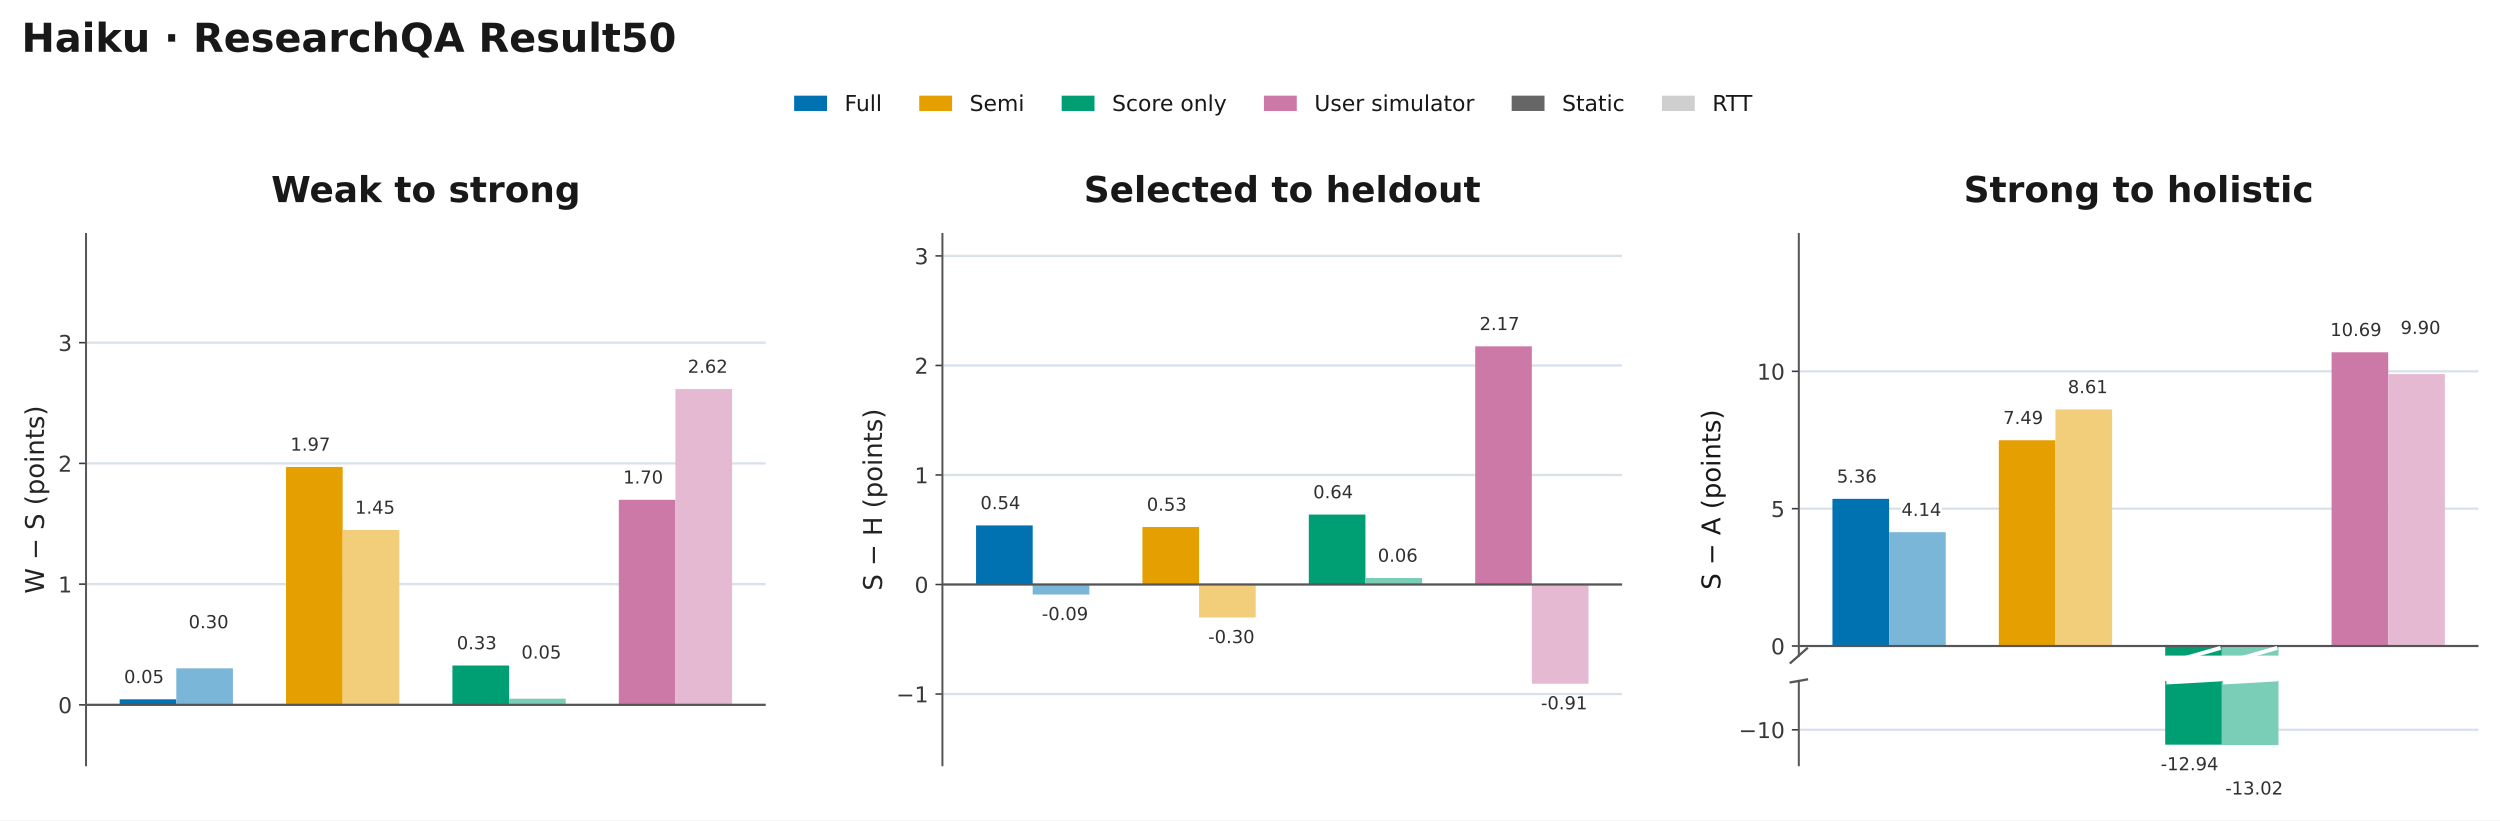
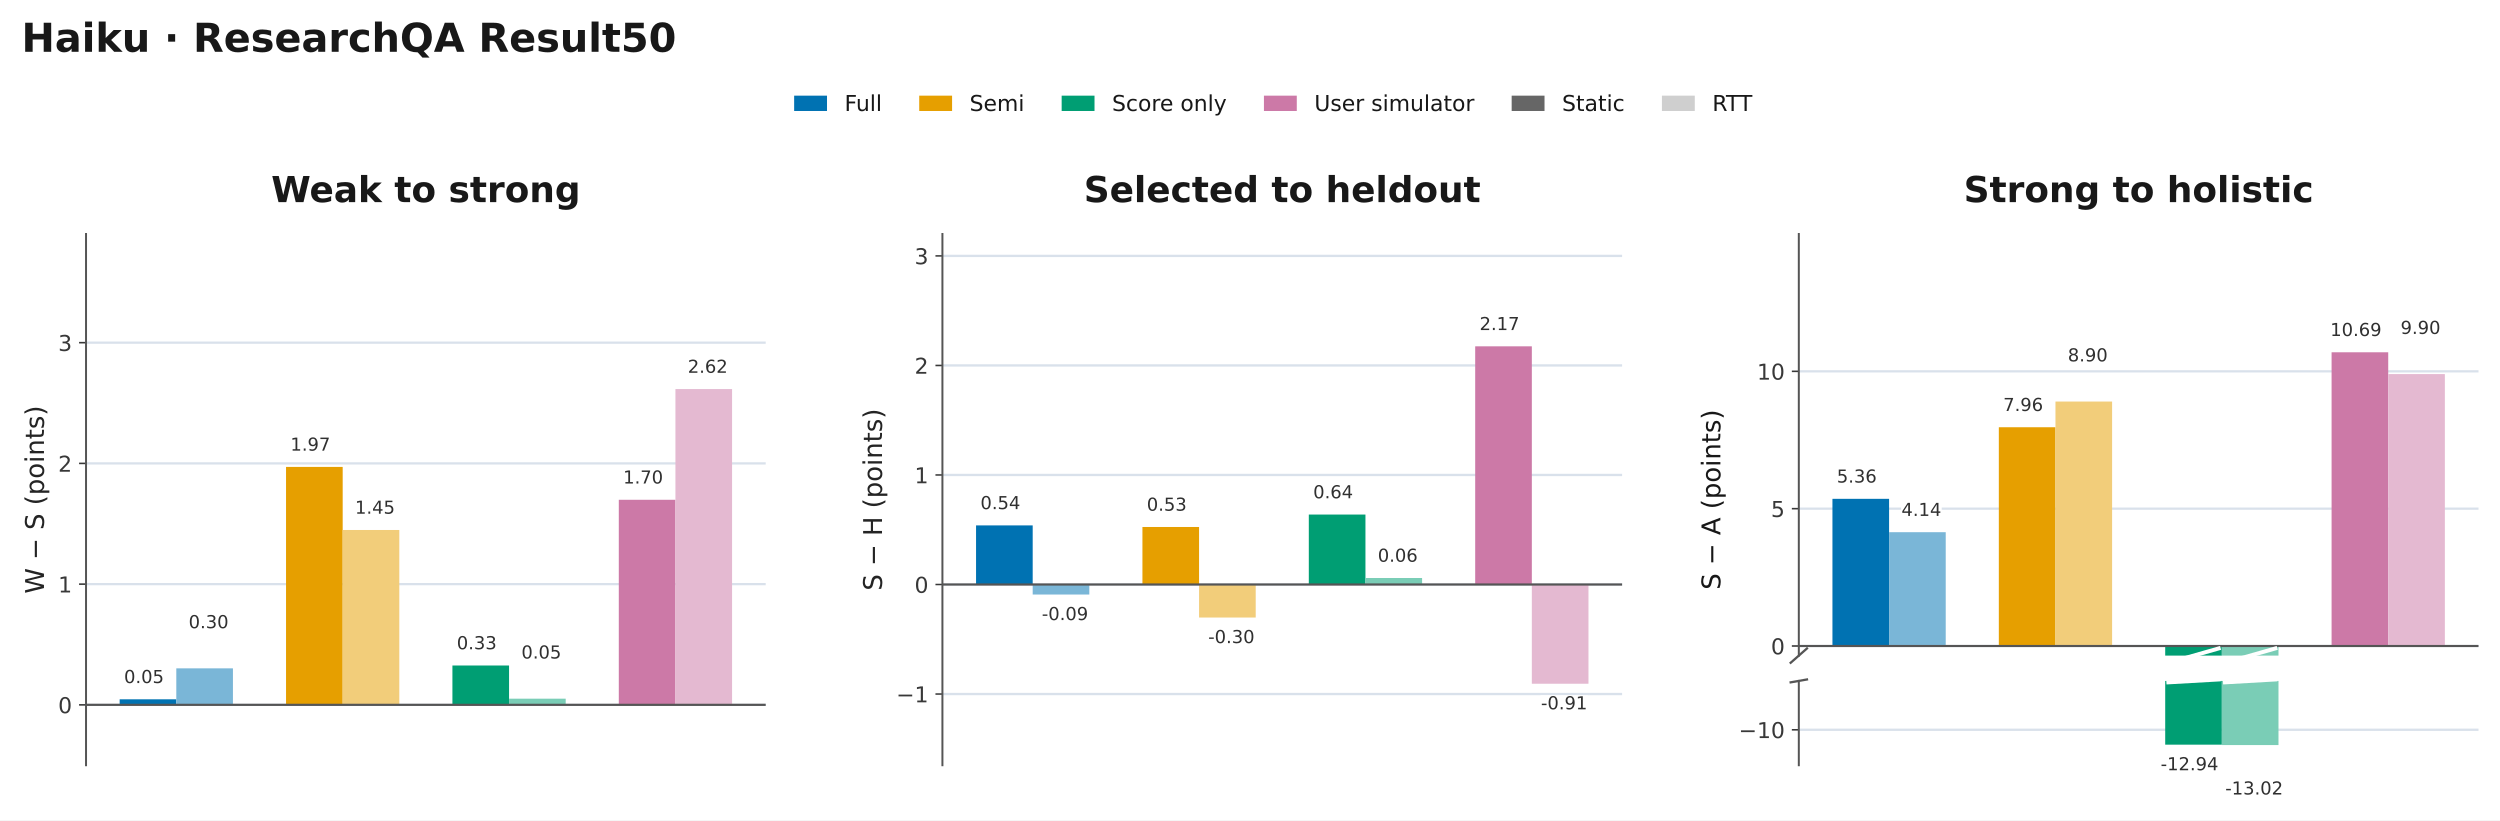
<svg xmlns="http://www.w3.org/2000/svg" xmlns:xlink="http://www.w3.org/1999/xlink" width="1255.392pt" height="411.934pt" viewBox="0 0 1255.392 411.934" version="1.1">
  <defs>
    <style type="text/css">*{stroke-linejoin: round; stroke-linecap: butt}</style>
  </defs>
  <g id="figure_1">
    <g id="patch_1">
      <path d="M 0 411.934  L 1255.392 411.934  L 1255.392 0  L 0 0  z " style="fill: #ffffff" />
    </g>
    <g id="axes_1">
      <g id="patch_2">
        <path d="M 43.2 384.264  L 384.505 384.264  L 384.505 117.504  L 43.2 117.504  z " style="fill: #ffffff" />
      </g>
      <g id="matplotlib.axis_1" />
      <g id="matplotlib.axis_2">
        <g id="ytick_1">
          <g id="line2d_1">
-             <path d="M 43.2 353.95  L 384.505 353.95  " clip-path="url(#p1937ab0c11)" style="fill: none; stroke: #d9e1eb; stroke-width: 1.15; stroke-linecap: square" />
+             <path d="M 43.2 353.95  L 384.505 353.95  " clip-path="url(#pcf19929b18)" style="fill: none; stroke: #d9e1eb; stroke-width: 1.15; stroke-linecap: square" />
          </g>
          <g id="line2d_2">
            <defs>
-               <path id="mba0366764d" d="M 0 0  L -3.5 0  " style="stroke: #383838; stroke-width: 0.8" />
+               <path id="m6837b725ef" d="M 0 0  L -3.5 0  " style="stroke: #383838; stroke-width: 0.8" />
            </defs>
            <g>
-               <use xlink:href="#mba0366764d" x="43.2" y="353.95" style="fill: #383838; stroke: #383838; stroke-width: 0.8" />
+               <use xlink:href="#m6837b725ef" x="43.2" y="353.95" style="fill: #383838; stroke: #383838; stroke-width: 0.8" />
            </g>
          </g>
          <g id="text_1">
            <text style="font-size: 11px; font-family: 'DejaVu Sans'; text-anchor: end; fill: #383838" x="36.2" y="358.129" transform="rotate(-0 36.2 358.1291)">0</text>
          </g>
        </g>
        <g id="ytick_2">
          <g id="line2d_3">
-             <path d="M 43.2 293.323  L 384.505 293.323  " clip-path="url(#p1937ab0c11)" style="fill: none; stroke: #d9e1eb; stroke-width: 1.15; stroke-linecap: square" />
+             <path d="M 43.2 293.323  L 384.505 293.323  " clip-path="url(#pcf19929b18)" style="fill: none; stroke: #d9e1eb; stroke-width: 1.15; stroke-linecap: square" />
          </g>
          <g id="line2d_4">
            <g>
-               <use xlink:href="#mba0366764d" x="43.2" y="293.323" style="fill: #383838; stroke: #383838; stroke-width: 0.8" />
+               <use xlink:href="#m6837b725ef" x="43.2" y="293.323" style="fill: #383838; stroke: #383838; stroke-width: 0.8" />
            </g>
          </g>
          <g id="text_2">
            <text style="font-size: 11px; font-family: 'DejaVu Sans'; text-anchor: end; fill: #383838" x="36.2" y="297.502" transform="rotate(-0 36.2 297.5018)">1</text>
          </g>
        </g>
        <g id="ytick_3">
          <g id="line2d_5">
-             <path d="M 43.2 232.696  L 384.505 232.696  " clip-path="url(#p1937ab0c11)" style="fill: none; stroke: #d9e1eb; stroke-width: 1.15; stroke-linecap: square" />
+             <path d="M 43.2 232.696  L 384.505 232.696  " clip-path="url(#pcf19929b18)" style="fill: none; stroke: #d9e1eb; stroke-width: 1.15; stroke-linecap: square" />
          </g>
          <g id="line2d_6">
            <g>
-               <use xlink:href="#mba0366764d" x="43.2" y="232.696" style="fill: #383838; stroke: #383838; stroke-width: 0.8" />
+               <use xlink:href="#m6837b725ef" x="43.2" y="232.696" style="fill: #383838; stroke: #383838; stroke-width: 0.8" />
            </g>
          </g>
          <g id="text_3">
            <text style="font-size: 11px; font-family: 'DejaVu Sans'; text-anchor: end; fill: #383838" x="36.2" y="236.875" transform="rotate(-0 36.2 236.8745)">2</text>
          </g>
        </g>
        <g id="ytick_4">
          <g id="line2d_7">
-             <path d="M 43.2 172.069  L 384.505 172.069  " clip-path="url(#p1937ab0c11)" style="fill: none; stroke: #d9e1eb; stroke-width: 1.15; stroke-linecap: square" />
+             <path d="M 43.2 172.069  L 384.505 172.069  " clip-path="url(#pcf19929b18)" style="fill: none; stroke: #d9e1eb; stroke-width: 1.15; stroke-linecap: square" />
          </g>
          <g id="line2d_8">
            <g>
-               <use xlink:href="#mba0366764d" x="43.2" y="172.069" style="fill: #383838; stroke: #383838; stroke-width: 0.8" />
+               <use xlink:href="#m6837b725ef" x="43.2" y="172.069" style="fill: #383838; stroke: #383838; stroke-width: 0.8" />
            </g>
          </g>
          <g id="text_4">
            <text style="font-size: 11px; font-family: 'DejaVu Sans'; text-anchor: end; fill: #383838" x="36.2" y="176.247" transform="rotate(-0 36.2 176.2473)">3</text>
          </g>
        </g>
        <g id="text_5">
          <text style="font-size: 13px; font-family: 'DejaVu Sans'; text-anchor: middle; fill: #242424" x="22.078" y="250.884" transform="rotate(-90 22.0782 250.884)">W − S (points)</text>
        </g>
      </g>
      <g id="patch_3">
-         <path d="M 60.087 353.95  L 88.53 353.95  L 88.53 351.16  L 60.087 351.16  z " clip-path="url(#p1937ab0c11)" style="fill: #0072b2" />
+         <path d="M 60.087 353.95  L 88.53 353.95  L 88.53 351.16  L 60.087 351.16  z " clip-path="url(#pcf19929b18)" style="fill: #0072b2" />
      </g>
      <g id="patch_4">
-         <path d="M 88.53 353.95  L 116.972 353.95  L 116.972 335.618  L 88.53 335.618  z " clip-path="url(#p1937ab0c11)" style="fill: #7ab6d7" />
+         <path d="M 88.53 353.95  L 116.972 353.95  L 116.972 335.618  L 88.53 335.618  z " clip-path="url(#pcf19929b18)" style="fill: #7ab6d7" />
      </g>
      <g id="patch_5">
-         <path d="M 143.636 353.95  L 172.078 353.95  L 172.078 234.464  L 143.636 234.464  z " clip-path="url(#p1937ab0c11)" style="fill: #e69f00" />
+         <path d="M 143.636 353.95  L 172.078 353.95  L 172.078 234.464  L 143.636 234.464  z " clip-path="url(#pcf19929b18)" style="fill: #e69f00" />
      </g>
      <g id="patch_6">
-         <path d="M 172.078 353.95  L 200.52 353.95  L 200.52 266.137  L 172.078 266.137  z " clip-path="url(#p1937ab0c11)" style="fill: #f2cd7a" />
+         <path d="M 172.078 353.95  L 200.52 353.95  L 200.52 266.137  L 172.078 266.137  z " clip-path="url(#pcf19929b18)" style="fill: #f2cd7a" />
      </g>
      <g id="patch_7">
-         <path d="M 227.184 353.95  L 255.627 353.95  L 255.627 334.186  L 227.184 334.186  z " clip-path="url(#p1937ab0c11)" style="fill: #009e73" />
+         <path d="M 227.184 353.95  L 255.627 353.95  L 255.627 334.186  L 227.184 334.186  z " clip-path="url(#pcf19929b18)" style="fill: #009e73" />
      </g>
      <g id="patch_8">
-         <path d="M 255.627 353.95  L 284.069 353.95  L 284.069 350.847  L 255.627 350.847  z " clip-path="url(#p1937ab0c11)" style="fill: #7acdb6" />
+         <path d="M 255.627 353.95  L 284.069 353.95  L 284.069 350.847  L 255.627 350.847  z " clip-path="url(#pcf19929b18)" style="fill: #7acdb6" />
      </g>
      <g id="patch_9">
-         <path d="M 310.733 353.95  L 339.175 353.95  L 339.175 250.968  L 310.733 250.968  z " clip-path="url(#p1937ab0c11)" style="fill: #cc79a7" />
+         <path d="M 310.733 353.95  L 339.175 353.95  L 339.175 250.968  L 310.733 250.968  z " clip-path="url(#pcf19929b18)" style="fill: #cc79a7" />
      </g>
      <g id="patch_10">
-         <path d="M 339.175 353.95  L 367.617 353.95  L 367.617 195.369  L 339.175 195.369  z " clip-path="url(#p1937ab0c11)" style="fill: #e4b9d1" />
+         <path d="M 339.175 353.95  L 367.617 353.95  L 367.617 195.369  L 339.175 195.369  z " clip-path="url(#pcf19929b18)" style="fill: #e4b9d1" />
      </g>
      <g id="patch_11">
        <path d="M 43.2 384.264  L 43.2 117.504  " style="fill: none; stroke: #555555; stroke-linejoin: miter; stroke-linecap: square" />
      </g>
      <g id="line2d_9">
-         <path d="M 43.2 353.95  L 384.505 353.95  " clip-path="url(#p1937ab0c11)" style="fill: none; stroke: #555555; stroke-width: 1.1; stroke-linecap: square" />
+         <path d="M 43.2 353.95  L 384.505 353.95  " clip-path="url(#pcf19929b18)" style="fill: none; stroke: #555555; stroke-width: 1.1; stroke-linecap: square" />
      </g>
      <g id="text_6">
        <text style="font-weight: 700; font-size: 18px; font-family: 'DejaVu Sans'; text-anchor: middle; fill: #181818" x="213.852" y="101.504" transform="rotate(-0 213.8523 101.504)">Weak to strong</text>
      </g>
      <g id="text_7">
        <g id="patch_12">
          <path d="M 62.109 345.34  L 82.508 345.34  L 82.508 335.98  L 62.109 335.98  z " style="fill: #ffffff" />
        </g>
        <text style="font-size: 9px; font-family: 'DejaVu Sans'; text-anchor: middle; fill: #303030" x="72.308" y="342.997" transform="rotate(-0 72.30849 342.9975)">0.05</text>
      </g>
      <g id="text_8">
        <g id="patch_13">
          <path d="M 94.551 317.798  L 114.95 317.798  L 114.95 308.438  L 94.551 308.438  z " style="fill: #ffffff" />
        </g>
        <text style="font-size: 9px; font-family: 'DejaVu Sans'; text-anchor: middle; fill: #303030" x="104.751" y="315.456" transform="rotate(-0 104.7505 315.4557)">0.30</text>
      </g>
      <g id="text_9">
        <g id="patch_14">
          <path d="M 145.657 228.644  L 166.057 228.644  L 166.057 219.284  L 145.657 219.284  z " style="fill: #ffffff" />
        </g>
        <text style="font-size: 9px; font-family: 'DejaVu Sans'; text-anchor: middle; fill: #303030" x="155.857" y="226.302" transform="rotate(-0 155.857 226.302)">1.97</text>
      </g>
      <g id="text_10">
        <g id="patch_15">
          <path d="M 178.1 260.317  L 198.499 260.317  L 198.499 250.957  L 178.1 250.957  z " style="fill: #ffffff" />
        </g>
        <text style="font-size: 9px; font-family: 'DejaVu Sans'; text-anchor: middle; fill: #303030" x="188.299" y="257.975" transform="rotate(-0 188.299 257.9749)">1.45</text>
      </g>
      <g id="text_11">
        <g id="patch_16">
          <path d="M 229.206 328.366  L 249.605 328.366  L 249.605 319.006  L 229.206 319.006  z " style="fill: #ffffff" />
        </g>
        <text style="font-size: 9px; font-family: 'DejaVu Sans'; text-anchor: middle; fill: #303030" x="239.406" y="326.024" transform="rotate(-0 239.4055 326.0242)">0.33</text>
      </g>
      <g id="text_12">
        <g id="patch_17">
          <path d="M 261.648 333.027  L 282.047 333.027  L 282.047 323.667  L 261.648 323.667  z " style="fill: #ffffff" />
        </g>
        <text style="font-size: 9px; font-family: 'DejaVu Sans'; text-anchor: middle; fill: #303030" x="271.848" y="330.685" transform="rotate(-0 271.8476 330.6847)">0.05</text>
      </g>
      <g id="text_13">
        <g id="patch_18">
          <path d="M 312.754 245.148  L 333.154 245.148  L 333.154 235.788  L 312.754 235.788  z " style="fill: #ffffff" />
        </g>
        <text style="font-size: 9px; font-family: 'DejaVu Sans'; text-anchor: middle; fill: #303030" x="322.954" y="242.806" transform="rotate(-0 322.954 242.8061)">1.70</text>
      </g>
      <g id="text_14">
        <g id="patch_19">
          <path d="M 345.197 189.549  L 365.596 189.549  L 365.596 180.189  L 345.197 180.189  z " style="fill: #ffffff" />
        </g>
        <text style="font-size: 9px; font-family: 'DejaVu Sans'; text-anchor: middle; fill: #303030" x="355.396" y="187.207" transform="rotate(-0 355.3961 187.207)">2.62</text>
      </g>
    </g>
    <g id="axes_2">
      <g id="patch_20">
        <path d="M 473.244 384.264  L 814.548 384.264  L 814.548 117.504  L 473.244 117.504  z " style="fill: #ffffff" />
      </g>
      <g id="matplotlib.axis_3" />
      <g id="matplotlib.axis_4">
        <g id="ytick_5">
          <g id="line2d_10">
-             <path d="M 473.244 348.513  L 814.548 348.513  " clip-path="url(#pa8bc0e4c99)" style="fill: none; stroke: #d9e1eb; stroke-width: 1.15; stroke-linecap: square" />
+             <path d="M 473.244 348.513  L 814.548 348.513  " clip-path="url(#p1a0d4c975f)" style="fill: none; stroke: #d9e1eb; stroke-width: 1.15; stroke-linecap: square" />
          </g>
          <g id="line2d_11">
            <g>
-               <use xlink:href="#mba0366764d" x="473.244" y="348.513" style="fill: #383838; stroke: #383838; stroke-width: 0.8" />
+               <use xlink:href="#m6837b725ef" x="473.244" y="348.513" style="fill: #383838; stroke: #383838; stroke-width: 0.8" />
            </g>
          </g>
          <g id="text_15">
            <text style="font-size: 11px; font-family: 'DejaVu Sans'; text-anchor: end; fill: #383838" x="466.244" y="352.691" transform="rotate(-0 466.2437 352.6914)">−1</text>
          </g>
        </g>
        <g id="ytick_6">
          <g id="line2d_12">
-             <path d="M 473.244 293.511  L 814.548 293.511  " clip-path="url(#pa8bc0e4c99)" style="fill: none; stroke: #d9e1eb; stroke-width: 1.15; stroke-linecap: square" />
+             <path d="M 473.244 293.511  L 814.548 293.511  " clip-path="url(#p1a0d4c975f)" style="fill: none; stroke: #d9e1eb; stroke-width: 1.15; stroke-linecap: square" />
          </g>
          <g id="line2d_13">
            <g>
-               <use xlink:href="#mba0366764d" x="473.244" y="293.511" style="fill: #383838; stroke: #383838; stroke-width: 0.8" />
+               <use xlink:href="#m6837b725ef" x="473.244" y="293.511" style="fill: #383838; stroke: #383838; stroke-width: 0.8" />
            </g>
          </g>
          <g id="text_16">
            <text style="font-size: 11px; font-family: 'DejaVu Sans'; text-anchor: end; fill: #383838" x="466.244" y="297.689" transform="rotate(-0 466.2437 297.6893)">0</text>
          </g>
        </g>
        <g id="ytick_7">
          <g id="line2d_14">
-             <path d="M 473.244 238.509  L 814.548 238.509  " clip-path="url(#pa8bc0e4c99)" style="fill: none; stroke: #d9e1eb; stroke-width: 1.15; stroke-linecap: square" />
+             <path d="M 473.244 238.509  L 814.548 238.509  " clip-path="url(#p1a0d4c975f)" style="fill: none; stroke: #d9e1eb; stroke-width: 1.15; stroke-linecap: square" />
          </g>
          <g id="line2d_15">
            <g>
-               <use xlink:href="#mba0366764d" x="473.244" y="238.509" style="fill: #383838; stroke: #383838; stroke-width: 0.8" />
+               <use xlink:href="#m6837b725ef" x="473.244" y="238.509" style="fill: #383838; stroke: #383838; stroke-width: 0.8" />
            </g>
          </g>
          <g id="text_17">
            <text style="font-size: 11px; font-family: 'DejaVu Sans'; text-anchor: end; fill: #383838" x="466.244" y="242.687" transform="rotate(-0 466.2437 242.6872)">1</text>
          </g>
        </g>
        <g id="ytick_8">
          <g id="line2d_16">
-             <path d="M 473.244 183.506  L 814.548 183.506  " clip-path="url(#pa8bc0e4c99)" style="fill: none; stroke: #d9e1eb; stroke-width: 1.15; stroke-linecap: square" />
+             <path d="M 473.244 183.506  L 814.548 183.506  " clip-path="url(#p1a0d4c975f)" style="fill: none; stroke: #d9e1eb; stroke-width: 1.15; stroke-linecap: square" />
          </g>
          <g id="line2d_17">
            <g>
-               <use xlink:href="#mba0366764d" x="473.244" y="183.506" style="fill: #383838; stroke: #383838; stroke-width: 0.8" />
+               <use xlink:href="#m6837b725ef" x="473.244" y="183.506" style="fill: #383838; stroke: #383838; stroke-width: 0.8" />
            </g>
          </g>
          <g id="text_18">
            <text style="font-size: 11px; font-family: 'DejaVu Sans'; text-anchor: end; fill: #383838" x="466.244" y="187.685" transform="rotate(-0 466.2437 187.6852)">2</text>
          </g>
        </g>
        <g id="ytick_9">
          <g id="line2d_18">
-             <path d="M 473.244 128.504  L 814.548 128.504  " clip-path="url(#pa8bc0e4c99)" style="fill: none; stroke: #d9e1eb; stroke-width: 1.15; stroke-linecap: square" />
+             <path d="M 473.244 128.504  L 814.548 128.504  " clip-path="url(#p1a0d4c975f)" style="fill: none; stroke: #d9e1eb; stroke-width: 1.15; stroke-linecap: square" />
          </g>
          <g id="line2d_19">
            <g>
-               <use xlink:href="#mba0366764d" x="473.244" y="128.504" style="fill: #383838; stroke: #383838; stroke-width: 0.8" />
+               <use xlink:href="#m6837b725ef" x="473.244" y="128.504" style="fill: #383838; stroke: #383838; stroke-width: 0.8" />
            </g>
          </g>
          <g id="text_19">
            <text style="font-size: 11px; font-family: 'DejaVu Sans'; text-anchor: end; fill: #383838" x="466.244" y="132.683" transform="rotate(-0 466.2437 132.6831)">3</text>
          </g>
        </g>
        <g id="text_20">
          <text style="font-size: 13px; font-family: 'DejaVu Sans'; text-anchor: middle; fill: #242424" x="442.904" y="250.884" transform="rotate(-90 442.9043 250.884)">S − H (points)</text>
        </g>
      </g>
      <g id="patch_21">
-         <path d="M 490.131 293.511  L 518.573 293.511  L 518.573 263.834  L 490.131 263.834  z " clip-path="url(#pa8bc0e4c99)" style="fill: #0072b2" />
+         <path d="M 490.131 293.511  L 518.573 293.511  L 518.573 263.834  L 490.131 263.834  z " clip-path="url(#p1a0d4c975f)" style="fill: #0072b2" />
      </g>
      <g id="patch_22">
-         <path d="M 518.573 293.511  L 547.015 293.511  L 547.015 298.549  L 518.573 298.549  z " clip-path="url(#pa8bc0e4c99)" style="fill: #7ab6d7" />
+         <path d="M 518.573 293.511  L 547.015 293.511  L 547.015 298.549  L 518.573 298.549  z " clip-path="url(#p1a0d4c975f)" style="fill: #7ab6d7" />
      </g>
      <g id="patch_23">
-         <path d="M 573.68 293.511  L 602.122 293.511  L 602.122 264.631  L 573.68 264.631  z " clip-path="url(#pa8bc0e4c99)" style="fill: #e69f00" />
+         <path d="M 573.68 293.511  L 602.122 293.511  L 602.122 264.631  L 573.68 264.631  z " clip-path="url(#p1a0d4c975f)" style="fill: #e69f00" />
      </g>
      <g id="patch_24">
-         <path d="M 602.122 293.511  L 630.564 293.511  L 630.564 310.099  L 602.122 310.099  z " clip-path="url(#pa8bc0e4c99)" style="fill: #f2cd7a" />
+         <path d="M 602.122 293.511  L 630.564 293.511  L 630.564 310.099  L 602.122 310.099  z " clip-path="url(#p1a0d4c975f)" style="fill: #f2cd7a" />
      </g>
      <g id="patch_25">
-         <path d="M 657.228 293.511  L 685.67 293.511  L 685.67 258.385  L 657.228 258.385  z " clip-path="url(#pa8bc0e4c99)" style="fill: #009e73" />
+         <path d="M 657.228 293.511  L 685.67 293.511  L 685.67 258.385  L 657.228 258.385  z " clip-path="url(#p1a0d4c975f)" style="fill: #009e73" />
      </g>
      <g id="patch_26">
-         <path d="M 685.67 293.511  L 714.112 293.511  L 714.112 290.248  L 685.67 290.248  z " clip-path="url(#pa8bc0e4c99)" style="fill: #7acdb6" />
+         <path d="M 685.67 293.511  L 714.112 293.511  L 714.112 290.248  L 685.67 290.248  z " clip-path="url(#p1a0d4c975f)" style="fill: #7acdb6" />
      </g>
      <g id="patch_27">
-         <path d="M 740.777 293.511  L 769.219 293.511  L 769.219 173.91  L 740.777 173.91  z " clip-path="url(#pa8bc0e4c99)" style="fill: #cc79a7" />
+         <path d="M 740.777 293.511  L 769.219 293.511  L 769.219 173.91  L 740.777 173.91  z " clip-path="url(#p1a0d4c975f)" style="fill: #cc79a7" />
      </g>
      <g id="patch_28">
-         <path d="M 769.219 293.511  L 797.661 293.511  L 797.661 343.343  L 769.219 343.343  z " clip-path="url(#pa8bc0e4c99)" style="fill: #e4b9d1" />
+         <path d="M 769.219 293.511  L 797.661 293.511  L 797.661 343.343  L 769.219 343.343  z " clip-path="url(#p1a0d4c975f)" style="fill: #e4b9d1" />
      </g>
      <g id="patch_29">
        <path d="M 473.244 384.264  L 473.244 117.504  " style="fill: none; stroke: #555555; stroke-linejoin: miter; stroke-linecap: square" />
      </g>
      <g id="line2d_20">
-         <path d="M 473.244 293.511  L 814.548 293.511  " clip-path="url(#pa8bc0e4c99)" style="fill: none; stroke: #555555; stroke-width: 1.1; stroke-linecap: square" />
+         <path d="M 473.244 293.511  L 814.548 293.511  " clip-path="url(#p1a0d4c975f)" style="fill: none; stroke: #555555; stroke-width: 1.1; stroke-linecap: square" />
      </g>
      <g id="text_21">
        <text style="font-weight: 700; font-size: 18px; font-family: 'DejaVu Sans'; text-anchor: middle; fill: #181818" x="643.896" y="101.504" transform="rotate(-0 643.896 101.504)">Selected to heldout</text>
      </g>
      <g id="text_22">
        <g id="patch_30">
          <path d="M 492.153 258.014  L 512.552 258.014  L 512.552 248.654  L 492.153 248.654  z " style="fill: #ffffff" />
        </g>
        <text style="font-size: 9px; font-family: 'DejaVu Sans'; text-anchor: middle; fill: #303030" x="502.352" y="255.672" transform="rotate(-0 502.3522 255.6721)">0.54</text>
      </g>
      <g id="text_23">
        <g id="patch_31">
          <path d="M 522.971 313.729  L 546.617 313.729  L 546.617 304.369  L 522.971 304.369  z " style="fill: #ffffff" />
        </g>
        <text style="font-size: 9px; font-family: 'DejaVu Sans'; text-anchor: middle; fill: #303030" x="534.794" y="311.387" transform="rotate(-0 534.7943 311.3867)">-0.09</text>
      </g>
      <g id="text_24">
        <g id="patch_32">
          <path d="M 575.701 258.811  L 596.1 258.811  L 596.1 249.451  L 575.701 249.451  z " style="fill: #ffffff" />
        </g>
        <text style="font-size: 9px; font-family: 'DejaVu Sans'; text-anchor: middle; fill: #303030" x="585.901" y="256.469" transform="rotate(-0 585.9007 256.4688)">0.53</text>
      </g>
      <g id="text_25">
        <g id="patch_33">
          <path d="M 606.52 325.279  L 630.166 325.279  L 630.166 315.919  L 606.52 315.919  z " style="fill: #ffffff" />
        </g>
        <text style="font-size: 9px; font-family: 'DejaVu Sans'; text-anchor: middle; fill: #303030" x="618.343" y="322.936" transform="rotate(-0 618.3428 322.9364)">-0.30</text>
      </g>
      <g id="text_26">
        <g id="patch_34">
          <path d="M 659.25 252.565  L 679.649 252.565  L 679.649 243.205  L 659.25 243.205  z " style="fill: #ffffff" />
        </g>
        <text style="font-size: 9px; font-family: 'DejaVu Sans'; text-anchor: middle; fill: #303030" x="669.449" y="250.223" transform="rotate(-0 669.4492 250.2228)">0.64</text>
      </g>
      <g id="text_27">
        <g id="patch_35">
          <path d="M 691.692 284.428  L 712.091 284.428  L 712.091 275.068  L 691.692 275.068  z " style="fill: #ffffff" />
        </g>
        <text style="font-size: 9px; font-family: 'DejaVu Sans'; text-anchor: middle; fill: #303030" x="701.891" y="282.085" transform="rotate(-0 701.8913 282.0855)">0.06</text>
      </g>
      <g id="text_28">
        <g id="patch_36">
          <path d="M 742.798 168.09  L 763.197 168.09  L 763.197 158.73  L 742.798 158.73  z " style="fill: #ffffff" />
        </g>
        <text style="font-size: 9px; font-family: 'DejaVu Sans'; text-anchor: middle; fill: #303030" x="752.998" y="165.748" transform="rotate(-0 752.9977 165.7481)">2.17</text>
      </g>
      <g id="text_29">
        <g id="patch_37">
          <path d="M 773.617 358.523  L 797.263 358.523  L 797.263 349.163  L 773.617 349.163  z " style="fill: #ffffff" />
        </g>
        <text style="font-size: 9px; font-family: 'DejaVu Sans'; text-anchor: middle; fill: #303030" x="785.44" y="356.181" transform="rotate(-0 785.4398 356.1814)">-0.91</text>
      </g>
    </g>
    <g id="axes_3">
      <g id="patch_38">
        <path d="M 903.287 329.218  L 1244.592 329.218  L 1244.592 117.504  L 903.287 117.504  z " style="fill: #ffffff" />
      </g>
      <g id="matplotlib.axis_5" />
      <g id="matplotlib.axis_6">
        <g id="ytick_10">
          <g id="line2d_21">
-             <path d="M 903.287 324.391  L 1244.592 324.391  " clip-path="url(#pa0658b819a)" style="fill: none; stroke: #d9e1eb; stroke-width: 1.15; stroke-linecap: square" />
+             <path d="M 903.287 324.391  L 1244.592 324.391  " clip-path="url(#peb22010817)" style="fill: none; stroke: #d9e1eb; stroke-width: 1.15; stroke-linecap: square" />
          </g>
          <g id="line2d_22">
            <g>
-               <use xlink:href="#mba0366764d" x="903.287" y="324.391" style="fill: #383838; stroke: #383838; stroke-width: 0.8" />
+               <use xlink:href="#m6837b725ef" x="903.287" y="324.391" style="fill: #383838; stroke: #383838; stroke-width: 0.8" />
            </g>
          </g>
          <g id="text_30">
            <text style="font-size: 11px; font-family: 'DejaVu Sans'; text-anchor: end; fill: #383838" x="896.287" y="328.57" transform="rotate(-0 896.2875 328.5696)">0</text>
          </g>
        </g>
        <g id="ytick_11">
          <g id="line2d_23">
-             <path d="M 903.287 255.429  L 1244.592 255.429  " clip-path="url(#pa0658b819a)" style="fill: none; stroke: #d9e1eb; stroke-width: 1.15; stroke-linecap: square" />
+             <path d="M 903.287 255.429  L 1244.592 255.429  " clip-path="url(#peb22010817)" style="fill: none; stroke: #d9e1eb; stroke-width: 1.15; stroke-linecap: square" />
          </g>
          <g id="line2d_24">
            <g>
-               <use xlink:href="#mba0366764d" x="903.287" y="255.429" style="fill: #383838; stroke: #383838; stroke-width: 0.8" />
+               <use xlink:href="#m6837b725ef" x="903.287" y="255.429" style="fill: #383838; stroke: #383838; stroke-width: 0.8" />
            </g>
          </g>
          <g id="text_31">
            <text style="font-size: 11px; font-family: 'DejaVu Sans'; text-anchor: end; fill: #383838" x="896.287" y="259.607" transform="rotate(-0 896.2875 259.6073)">5</text>
          </g>
        </g>
        <g id="ytick_12">
          <g id="line2d_25">
-             <path d="M 903.287 186.466  L 1244.592 186.466  " clip-path="url(#pa0658b819a)" style="fill: none; stroke: #d9e1eb; stroke-width: 1.15; stroke-linecap: square" />
+             <path d="M 903.287 186.466  L 1244.592 186.466  " clip-path="url(#peb22010817)" style="fill: none; stroke: #d9e1eb; stroke-width: 1.15; stroke-linecap: square" />
          </g>
          <g id="line2d_26">
            <g>
-               <use xlink:href="#mba0366764d" x="903.287" y="186.466" style="fill: #383838; stroke: #383838; stroke-width: 0.8" />
+               <use xlink:href="#m6837b725ef" x="903.287" y="186.466" style="fill: #383838; stroke: #383838; stroke-width: 0.8" />
            </g>
          </g>
          <g id="text_32">
            <text style="font-size: 11px; font-family: 'DejaVu Sans'; text-anchor: end; fill: #383838" x="896.287" y="190.645" transform="rotate(-0 896.2875 190.645)">10</text>
          </g>
        </g>
      </g>
      <g id="patch_39">
-         <path d="M 920.175 324.391  L 948.617 324.391  L 948.617 250.492  L 920.175 250.492  z " clip-path="url(#pa0658b819a)" style="fill: #0072b2" />
+         <path d="M 920.175 324.391  L 948.617 324.391  L 948.617 250.492  L 920.175 250.492  z " clip-path="url(#peb22010817)" style="fill: #0072b2" />
      </g>
      <g id="patch_40">
-         <path d="M 948.617 324.391  L 977.059 324.391  L 977.059 267.244  L 948.617 267.244  z " clip-path="url(#pa0658b819a)" style="fill: #7ab6d7" />
+         <path d="M 948.617 324.391  L 977.059 324.391  L 977.059 267.244  L 948.617 267.244  z " clip-path="url(#peb22010817)" style="fill: #7ab6d7" />
      </g>
      <g id="patch_41">
-         <path d="M 1003.723 324.391  L 1032.165 324.391  L 1032.165 221.073  L 1003.723 221.073  z " clip-path="url(#pa0658b819a)" style="fill: #e69f00" />
+         <path d="M 1003.723 324.391  L 1032.165 324.391  L 1032.165 214.544  L 1003.723 214.544  z " clip-path="url(#peb22010817)" style="fill: #e69f00" />
      </g>
      <g id="patch_42">
-         <path d="M 1032.165 324.391  L 1060.608 324.391  L 1060.608 205.592  L 1032.165 205.592  z " clip-path="url(#pa0658b819a)" style="fill: #f2cd7a" />
+         <path d="M 1032.165 324.391  L 1060.608 324.391  L 1060.608 201.638  L 1032.165 201.638  z " clip-path="url(#peb22010817)" style="fill: #f2cd7a" />
      </g>
      <g id="patch_43">
-         <path d="M 1087.272 324.391  L 1115.714 324.391  L 1115.714 502.908  L 1087.272 502.908  z " clip-path="url(#pa0658b819a)" style="fill: #009e73" />
+         <path d="M 1087.272 324.391  L 1115.714 324.391  L 1115.714 502.908  L 1087.272 502.908  z " clip-path="url(#peb22010817)" style="fill: #009e73" />
      </g>
      <g id="patch_44">
-         <path d="M 1115.714 324.391  L 1144.156 324.391  L 1144.156 503.922  L 1115.714 503.922  z " clip-path="url(#pa0658b819a)" style="fill: #7acdb6" />
+         <path d="M 1115.714 324.391  L 1144.156 324.391  L 1144.156 503.922  L 1115.714 503.922  z " clip-path="url(#peb22010817)" style="fill: #7acdb6" />
      </g>
      <g id="patch_45">
-         <path d="M 1170.82 324.391  L 1199.262 324.391  L 1199.262 176.898  L 1170.82 176.898  z " clip-path="url(#pa0658b819a)" style="fill: #cc79a7" />
+         <path d="M 1170.82 324.391  L 1199.262 324.391  L 1199.262 176.898  L 1170.82 176.898  z " clip-path="url(#peb22010817)" style="fill: #cc79a7" />
      </g>
      <g id="patch_46">
-         <path d="M 1199.262 324.391  L 1227.705 324.391  L 1227.705 187.848  L 1199.262 187.848  z " clip-path="url(#pa0658b819a)" style="fill: #e4b9d1" />
+         <path d="M 1199.262 324.391  L 1227.705 324.391  L 1227.705 187.848  L 1199.262 187.848  z " clip-path="url(#peb22010817)" style="fill: #e4b9d1" />
      </g>
      <g id="patch_47">
        <path d="M 903.287 329.218  L 903.287 117.504  " style="fill: none; stroke: #555555; stroke-linejoin: miter; stroke-linecap: square" />
      </g>
      <g id="line2d_27">
-         <path d="M 903.287 324.391  L 1244.592 324.391  " clip-path="url(#pa0658b819a)" style="fill: none; stroke: #555555; stroke-width: 1.1; stroke-linecap: square" />
+         <path d="M 903.287 324.391  L 1244.592 324.391  " clip-path="url(#peb22010817)" style="fill: none; stroke: #555555; stroke-width: 1.1; stroke-linecap: square" />
      </g>
      <g id="text_33">
        <text style="font-weight: 700; font-size: 18px; font-family: 'DejaVu Sans'; text-anchor: middle; fill: #181818" x="1073.94" y="101.504" transform="rotate(-0 1073.94 101.504)">Strong to holistic</text>
      </g>
      <g id="text_34">
        <g id="patch_48">
          <path d="M 922.196 244.672  L 942.595 244.672  L 942.595 235.312  L 922.196 235.312  z " style="fill: #ffffff" />
        </g>
        <text style="font-size: 9px; font-family: 'DejaVu Sans'; text-anchor: middle; fill: #303030" x="932.396" y="242.33" transform="rotate(-0 932.3959 242.3297)">5.36</text>
      </g>
      <g id="text_35">
        <g id="patch_49">
          <path d="M 954.638 261.424  L 975.038 261.424  L 975.038 252.064  L 954.638 252.064  z " style="fill: #ffffff" />
        </g>
        <text style="font-size: 9px; font-family: 'DejaVu Sans'; text-anchor: middle; fill: #303030" x="964.838" y="259.082" transform="rotate(-0 964.838 259.0815)">4.14</text>
      </g>
      <g id="text_36">
        <g id="patch_50">
-           <path d="M 1005.745 215.253  L 1026.144 215.253  L 1026.144 205.893  L 1005.745 205.893  z " style="fill: #ffffff" />
-         </g>
-         <text style="font-size: 9px; font-family: 'DejaVu Sans'; text-anchor: middle; fill: #303030" x="1015.944" y="212.911" transform="rotate(-0 1015.944 212.9107)">7.49</text>
+           <path d="M 1005.745 208.724  L 1026.144 208.724  L 1026.144 199.364  L 1005.745 199.364  z " style="fill: #ffffff" />
+         </g>
+         <text style="font-size: 9px; font-family: 'DejaVu Sans'; text-anchor: middle; fill: #303030" x="1015.944" y="206.382" transform="rotate(-0 1015.944 206.3823)">7.96</text>
      </g>
      <g id="text_37">
        <g id="patch_51">
-           <path d="M 1038.187 199.772  L 1058.586 199.772  L 1058.586 190.412  L 1038.187 190.412  z " style="fill: #ffffff" />
-         </g>
-         <text style="font-size: 9px; font-family: 'DejaVu Sans'; text-anchor: middle; fill: #303030" x="1048.386" y="197.43" transform="rotate(-0 1048.386 197.4297)">8.61</text>
+           <path d="M 1038.187 183.818  L 1058.586 183.818  L 1058.586 174.458  L 1038.187 174.458  z " style="fill: #ffffff" />
+         </g>
+         <text style="font-size: 9px; font-family: 'DejaVu Sans'; text-anchor: middle; fill: #303030" x="1048.386" y="181.476" transform="rotate(-0 1048.386 181.4759)">8.90</text>
      </g>
      <g id="text_38">
        <g id="patch_52">
          <path d="M 1169.979 171.078  L 1196.104 171.078  L 1196.104 161.718  L 1169.979 161.718  z " style="fill: #ffffff" />
        </g>
        <text style="font-size: 9px; font-family: 'DejaVu Sans'; text-anchor: middle; fill: #303030" x="1183.041" y="168.735" transform="rotate(-0 1183.041 168.7354)">10.69</text>
      </g>
      <g id="text_39">
        <g id="patch_53">
          <path d="M 1205.284 170.028  L 1225.683 170.028  L 1225.683 160.668  L 1205.284 160.668  z " style="fill: #ffffff" />
        </g>
        <text style="font-size: 9px; font-family: 'DejaVu Sans'; text-anchor: middle; fill: #303030" x="1215.484" y="167.686" transform="rotate(-0 1215.484 167.6862)">9.90</text>
      </g>
      <g id="line2d_28">
        <path d="M 899.192 332.817  L 907.383 325.619  " style="fill: none; stroke: #555555; stroke-width: 1.15; stroke-linecap: square" />
      </g>
      <g id="line2d_29">
        <path d="M 1088.865 332.817  L 1114.121 325.619  " style="fill: none; stroke: #ffffff; stroke-width: 2; stroke-linecap: square" />
      </g>
      <g id="line2d_30">
        <path d="M 1117.307 332.817  L 1142.563 325.619  " style="fill: none; stroke: #ffffff; stroke-width: 2; stroke-linecap: square" />
      </g>
    </g>
    <g id="axes_4">
      <g id="patch_54">
        <path d="M 903.287 384.264  L 1244.592 384.264  L 1244.592 341.921  L 903.287 341.921  z " style="fill: #ffffff" />
      </g>
      <g id="matplotlib.axis_7" />
      <g id="matplotlib.axis_8">
        <g id="ytick_13">
          <g id="line2d_31">
-             <path d="M 903.287 366.462  L 1244.592 366.462  " clip-path="url(#p9da9ed7193)" style="fill: none; stroke: #d9e1eb; stroke-width: 1.15; stroke-linecap: square" />
+             <path d="M 903.287 366.462  L 1244.592 366.462  " clip-path="url(#p5739091d41)" style="fill: none; stroke: #d9e1eb; stroke-width: 1.15; stroke-linecap: square" />
          </g>
          <g id="line2d_32">
            <g>
-               <use xlink:href="#mba0366764d" x="903.287" y="366.462" style="fill: #383838; stroke: #383838; stroke-width: 0.8" />
+               <use xlink:href="#m6837b725ef" x="903.287" y="366.462" style="fill: #383838; stroke: #383838; stroke-width: 0.8" />
            </g>
          </g>
          <g id="text_40">
            <text style="font-size: 11px; font-family: 'DejaVu Sans'; text-anchor: end; fill: #383838" x="896.287" y="370.641" transform="rotate(-0 896.2875 370.6409)">−10</text>
          </g>
        </g>
      </g>
      <g id="patch_55">
-         <path d="M 920.175 341.031  L 948.617 341.031  L 948.617 327.405  L 920.175 327.405  z " clip-path="url(#p9da9ed7193)" style="fill: #0072b2" />
+         <path d="M 920.175 341.031  L 948.617 341.031  L 948.617 327.405  L 920.175 327.405  z " clip-path="url(#p5739091d41)" style="fill: #0072b2" />
      </g>
      <g id="patch_56">
-         <path d="M 948.617 341.031  L 977.059 341.031  L 977.059 330.494  L 948.617 330.494  z " clip-path="url(#p9da9ed7193)" style="fill: #7ab6d7" />
+         <path d="M 948.617 341.031  L 977.059 341.031  L 977.059 330.494  L 948.617 330.494  z " clip-path="url(#p5739091d41)" style="fill: #7ab6d7" />
      </g>
      <g id="patch_57">
-         <path d="M 1003.723 341.031  L 1032.165 341.031  L 1032.165 321.981  L 1003.723 321.981  z " clip-path="url(#p9da9ed7193)" style="fill: #e69f00" />
+         <path d="M 1003.723 341.031  L 1032.165 341.031  L 1032.165 320.777  L 1003.723 320.777  z " clip-path="url(#p5739091d41)" style="fill: #e69f00" />
      </g>
      <g id="patch_58">
-         <path d="M 1032.165 341.031  L 1060.608 341.031  L 1060.608 319.126  L 1032.165 319.126  z " clip-path="url(#p9da9ed7193)" style="fill: #f2cd7a" />
+         <path d="M 1032.165 341.031  L 1060.608 341.031  L 1060.608 318.397  L 1032.165 318.397  z " clip-path="url(#p5739091d41)" style="fill: #f2cd7a" />
      </g>
      <g id="patch_59">
-         <path d="M 1087.272 341.031  L 1115.714 341.031  L 1115.714 373.947  L 1087.272 373.947  z " clip-path="url(#p9da9ed7193)" style="fill: #009e73" />
+         <path d="M 1087.272 341.031  L 1115.714 341.031  L 1115.714 373.947  L 1087.272 373.947  z " clip-path="url(#p5739091d41)" style="fill: #009e73" />
      </g>
      <g id="patch_60">
-         <path d="M 1115.714 341.031  L 1144.156 341.031  L 1144.156 374.134  L 1115.714 374.134  z " clip-path="url(#p9da9ed7193)" style="fill: #7acdb6" />
+         <path d="M 1115.714 341.031  L 1144.156 341.031  L 1144.156 374.134  L 1115.714 374.134  z " clip-path="url(#p5739091d41)" style="fill: #7acdb6" />
      </g>
      <g id="patch_61">
-         <path d="M 1170.82 341.031  L 1199.262 341.031  L 1199.262 313.836  L 1170.82 313.836  z " clip-path="url(#p9da9ed7193)" style="fill: #cc79a7" />
+         <path d="M 1170.82 341.031  L 1199.262 341.031  L 1199.262 313.836  L 1170.82 313.836  z " clip-path="url(#p5739091d41)" style="fill: #cc79a7" />
      </g>
      <g id="patch_62">
-         <path d="M 1199.262 341.031  L 1227.705 341.031  L 1227.705 315.855  L 1199.262 315.855  z " clip-path="url(#p9da9ed7193)" style="fill: #e4b9d1" />
+         <path d="M 1199.262 341.031  L 1227.705 341.031  L 1227.705 315.855  L 1199.262 315.855  z " clip-path="url(#p5739091d41)" style="fill: #e4b9d1" />
      </g>
      <g id="patch_63">
        <path d="M 903.287 384.264  L 903.287 341.921  " style="fill: none; stroke: #555555; stroke-linejoin: miter; stroke-linecap: square" />
      </g>
      <g id="line2d_33">
-         <path d="M 903.287 341.031  L 1244.592 341.031  " clip-path="url(#p9da9ed7193)" style="fill: none; stroke: #555555; stroke-width: 1.1; stroke-linecap: square" />
+         <path d="M 903.287 341.031  L 1244.592 341.031  " clip-path="url(#p5739091d41)" style="fill: none; stroke: #555555; stroke-width: 1.1; stroke-linecap: square" />
      </g>
      <g id="text_41">
        <g id="patch_64">
          <path d="M 1084.807 389.127  L 1114.179 389.127  L 1114.179 379.767  L 1084.807 379.767  z " style="fill: #ffffff" />
        </g>
        <text style="font-size: 9px; font-family: 'DejaVu Sans'; text-anchor: middle; fill: #303030" x="1099.493" y="386.785" transform="rotate(-0 1099.493 386.7847)">-12.94</text>
      </g>
      <g id="text_42">
        <g id="patch_65">
          <path d="M 1117.249 401.314  L 1146.621 401.314  L 1146.621 391.954  L 1117.249 391.954  z " style="fill: #ffffff" />
        </g>
        <text style="font-size: 9px; font-family: 'DejaVu Sans'; text-anchor: middle; fill: #303030" x="1131.935" y="398.972" transform="rotate(-0 1131.935 398.9717)">-13.02</text>
      </g>
      <g id="line2d_34">
        <path d="M 899.192 342.641  L 907.383 341.201  " style="fill: none; stroke: #555555; stroke-width: 1.15; stroke-linecap: square" />
      </g>
      <g id="line2d_35">
        <path d="M 1088.865 342.641  L 1114.121 341.201  " style="fill: none; stroke: #ffffff; stroke-width: 2; stroke-linecap: square" />
      </g>
      <g id="line2d_36">
        <path d="M 1117.307 342.641  L 1142.563 341.201  " style="fill: none; stroke: #ffffff; stroke-width: 2; stroke-linecap: square" />
      </g>
    </g>
    <g id="text_43">
      <text style="font-weight: 700; font-size: 20px; font-family: 'DejaVu Sans'; text-anchor: start; fill: #181818" x="10.8" y="25.997" transform="rotate(-0 10.8 25.99687)">Haiku · ResearchQA Result50</text>
    </g>
    <g id="text_44">
      <text style="font-size: 13px; font-family: 'DejaVu Sans'; fill: #181818" transform="translate(863.8969 296.1362) rotate(-90)">S − A (points)</text>
    </g>
    <g id="legend_1">
      <g id="patch_66">
        <path d="M 398.787 55.734  L 415.287 55.734  L 415.287 48.034  L 398.787 48.034  z " style="fill: #0072b2" />
      </g>
      <g id="text_45">
        <text style="font-size: 11px; font-family: 'DejaVu Sans'; text-anchor: start; fill: #181818" x="424.087" y="55.734" transform="rotate(-0 424.0866 55.73428)">Full</text>
      </g>
      <g id="patch_67">
        <path d="M 461.595 55.734  L 478.095 55.734  L 478.095 48.034  L 461.595 48.034  z " style="fill: #e69f00" />
      </g>
      <g id="text_46">
        <text style="font-size: 11px; font-family: 'DejaVu Sans'; text-anchor: start; fill: #181818" x="486.895" y="55.734" transform="rotate(-0 486.8948 55.73428)">Semi</text>
      </g>
      <g id="patch_68">
        <path d="M 533.117 55.734  L 549.617 55.734  L 549.617 48.034  L 533.117 48.034  z " style="fill: #009e73" />
      </g>
      <g id="text_47">
        <text style="font-size: 11px; font-family: 'DejaVu Sans'; text-anchor: start; fill: #181818" x="558.417" y="55.734" transform="rotate(-0 558.4172 55.73428)">Score only</text>
      </g>
      <g id="patch_69">
        <path d="M 634.692 55.734  L 651.192 55.734  L 651.192 48.034  L 634.692 48.034  z " style="fill: #cc79a7" />
      </g>
      <g id="text_48">
        <text style="font-size: 11px; font-family: 'DejaVu Sans'; text-anchor: start; fill: #181818" x="659.992" y="55.734" transform="rotate(-0 659.9919 55.73428)">User simulator</text>
      </g>
      <g id="patch_70">
        <path d="M 759.093 55.734  L 775.593 55.734  L 775.593 48.034  L 759.093 48.034  z " style="fill: #666666" />
      </g>
      <g id="text_49">
        <text style="font-size: 11px; font-family: 'DejaVu Sans'; text-anchor: start; fill: #181818" x="784.393" y="55.734" transform="rotate(-0 784.3933 55.73428)">Static</text>
      </g>
      <g id="patch_71">
        <path d="M 834.546 55.734  L 851.046 55.734  L 851.046 48.034  L 834.546 48.034  z " style="fill: #cfcfcf" />
      </g>
      <g id="text_50">
        <text style="font-size: 11px; font-family: 'DejaVu Sans'; text-anchor: start; fill: #181818" x="859.846" y="55.734" transform="rotate(-0 859.8464 55.73428)">RTT</text>
      </g>
    </g>
  </g>
  <defs>
-     <clipPath id="p1937ab0c11">
+     <clipPath id="pcf19929b18">
      <rect x="43.2" y="117.504" width="341.305" height="266.76" />
    </clipPath>
-     <clipPath id="pa8bc0e4c99">
+     <clipPath id="p1a0d4c975f">
      <rect x="473.244" y="117.504" width="341.305" height="266.76" />
    </clipPath>
-     <clipPath id="pa0658b819a">
+     <clipPath id="peb22010817">
      <rect x="903.287" y="117.504" width="341.305" height="211.714" />
    </clipPath>
-     <clipPath id="p9da9ed7193">
+     <clipPath id="p5739091d41">
      <rect x="903.287" y="341.921" width="341.305" height="42.343" />
    </clipPath>
  </defs>
</svg>
